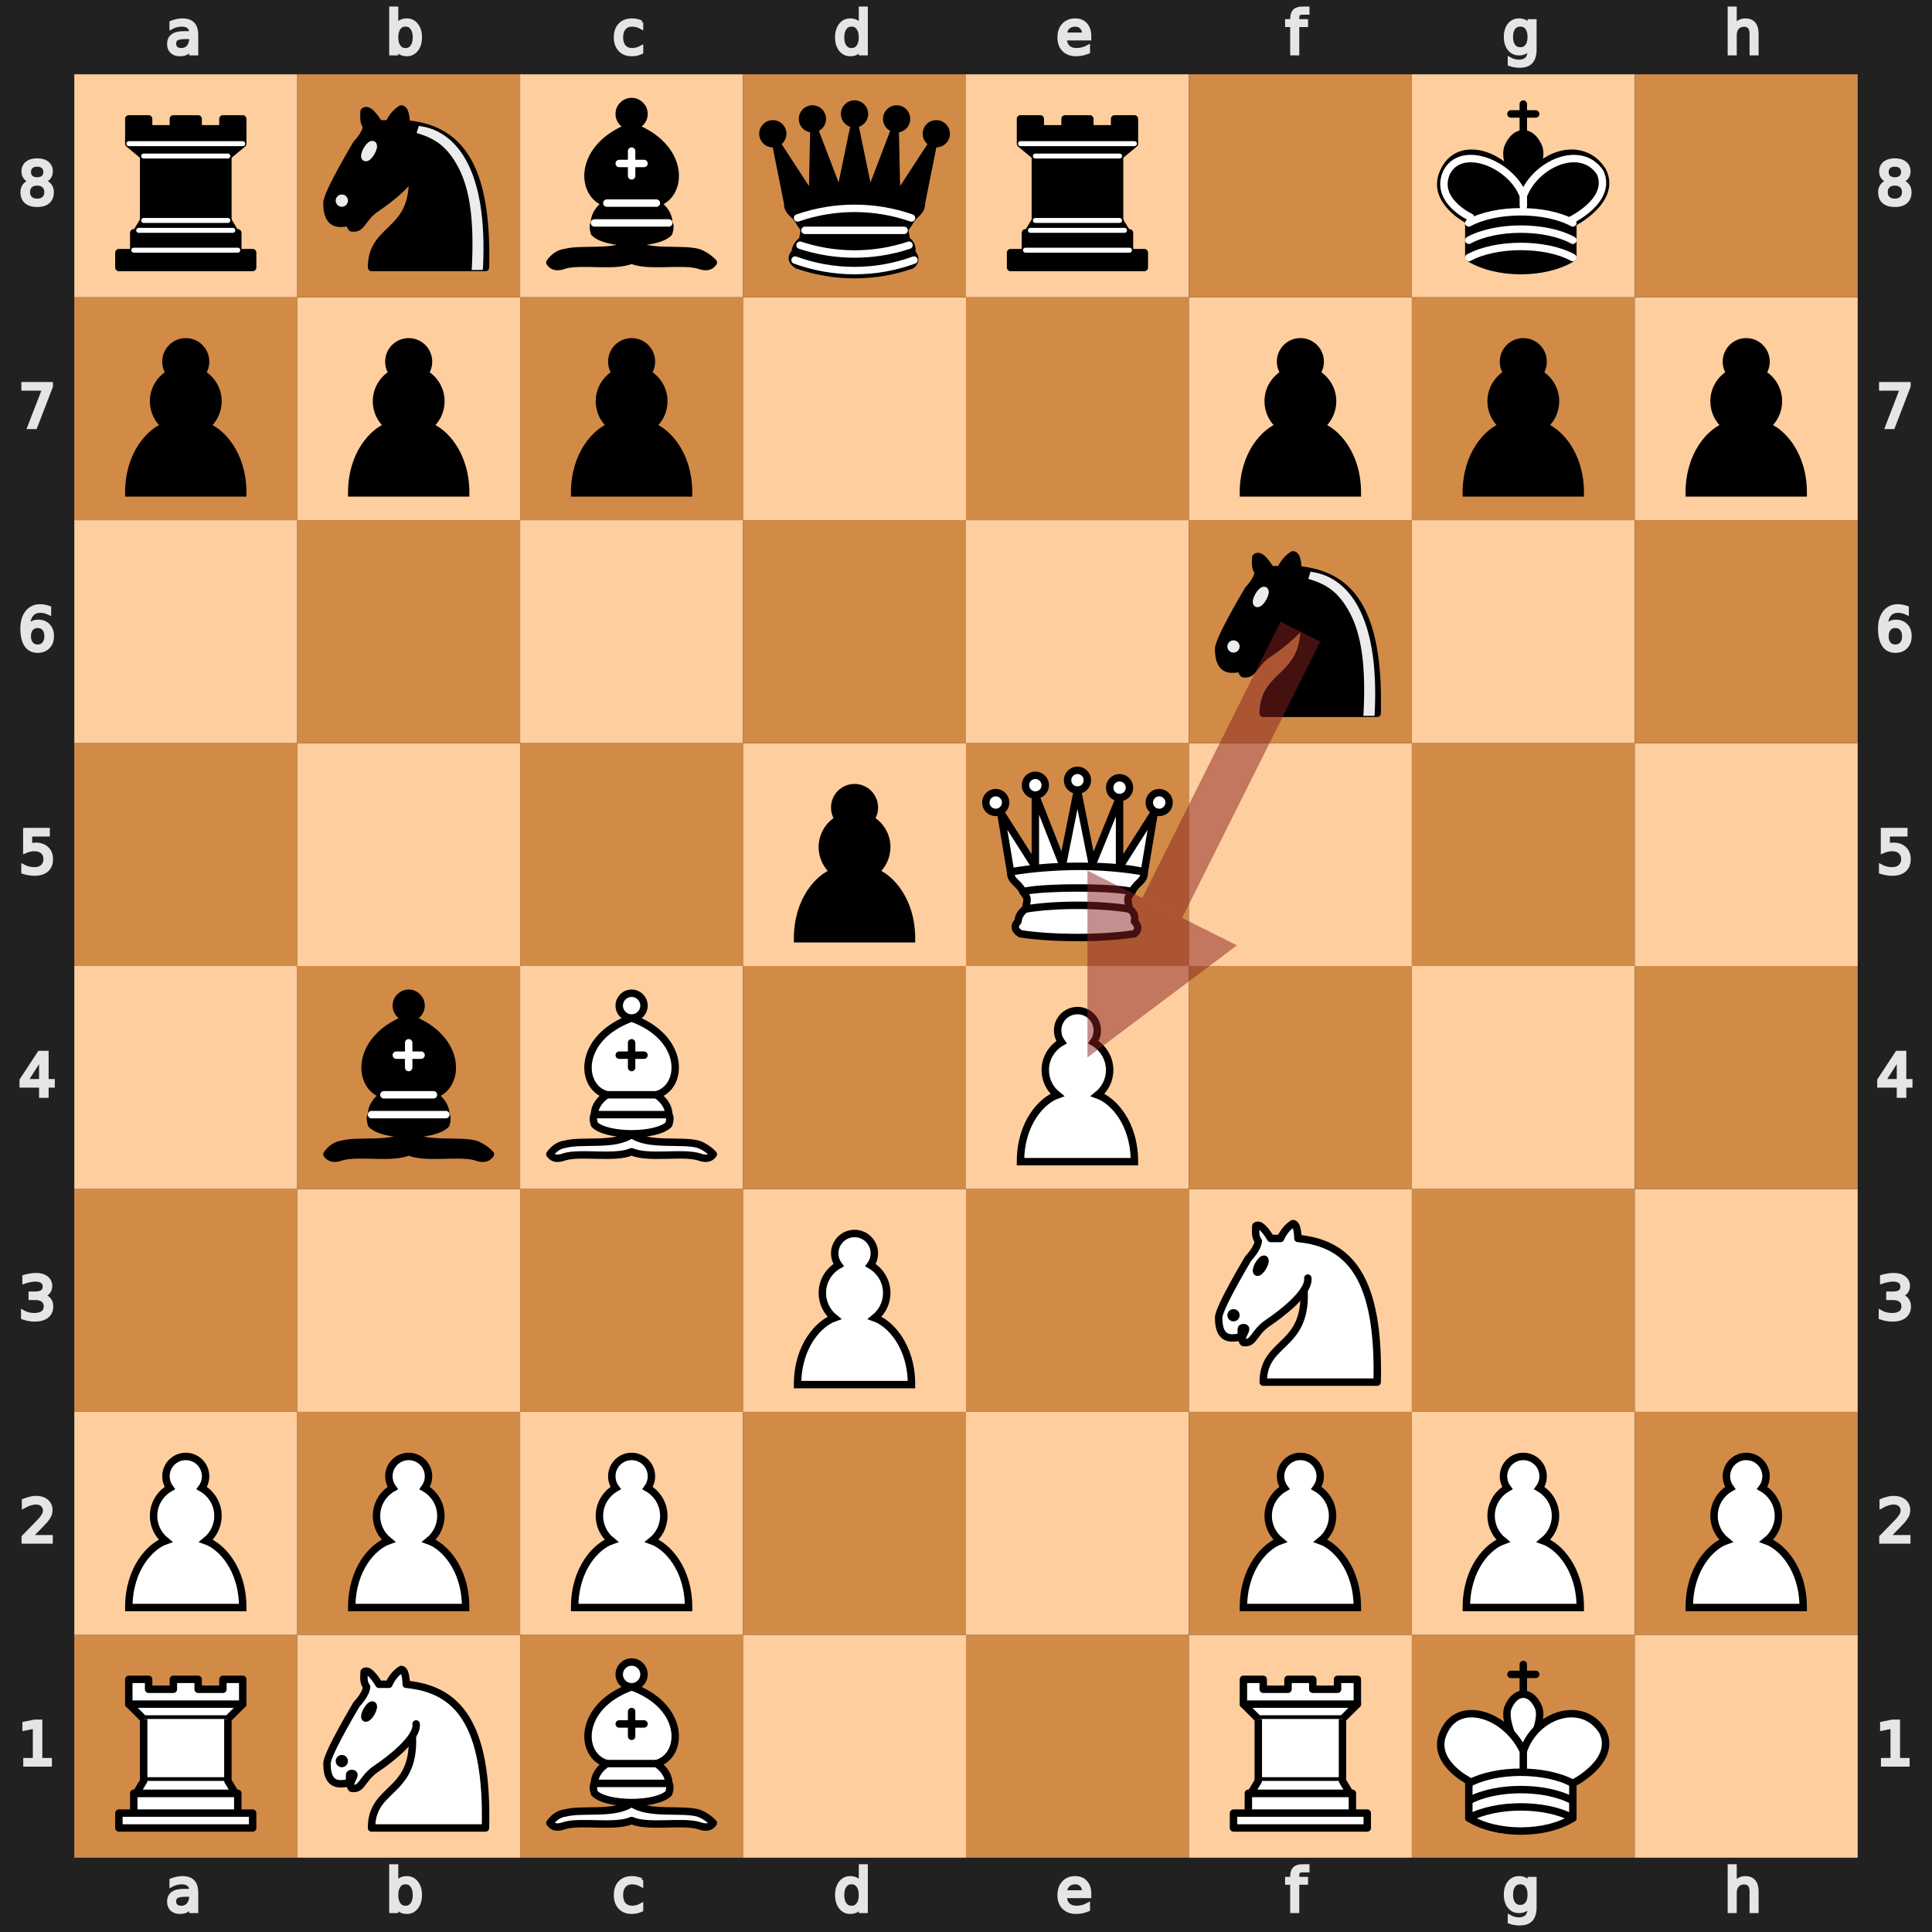
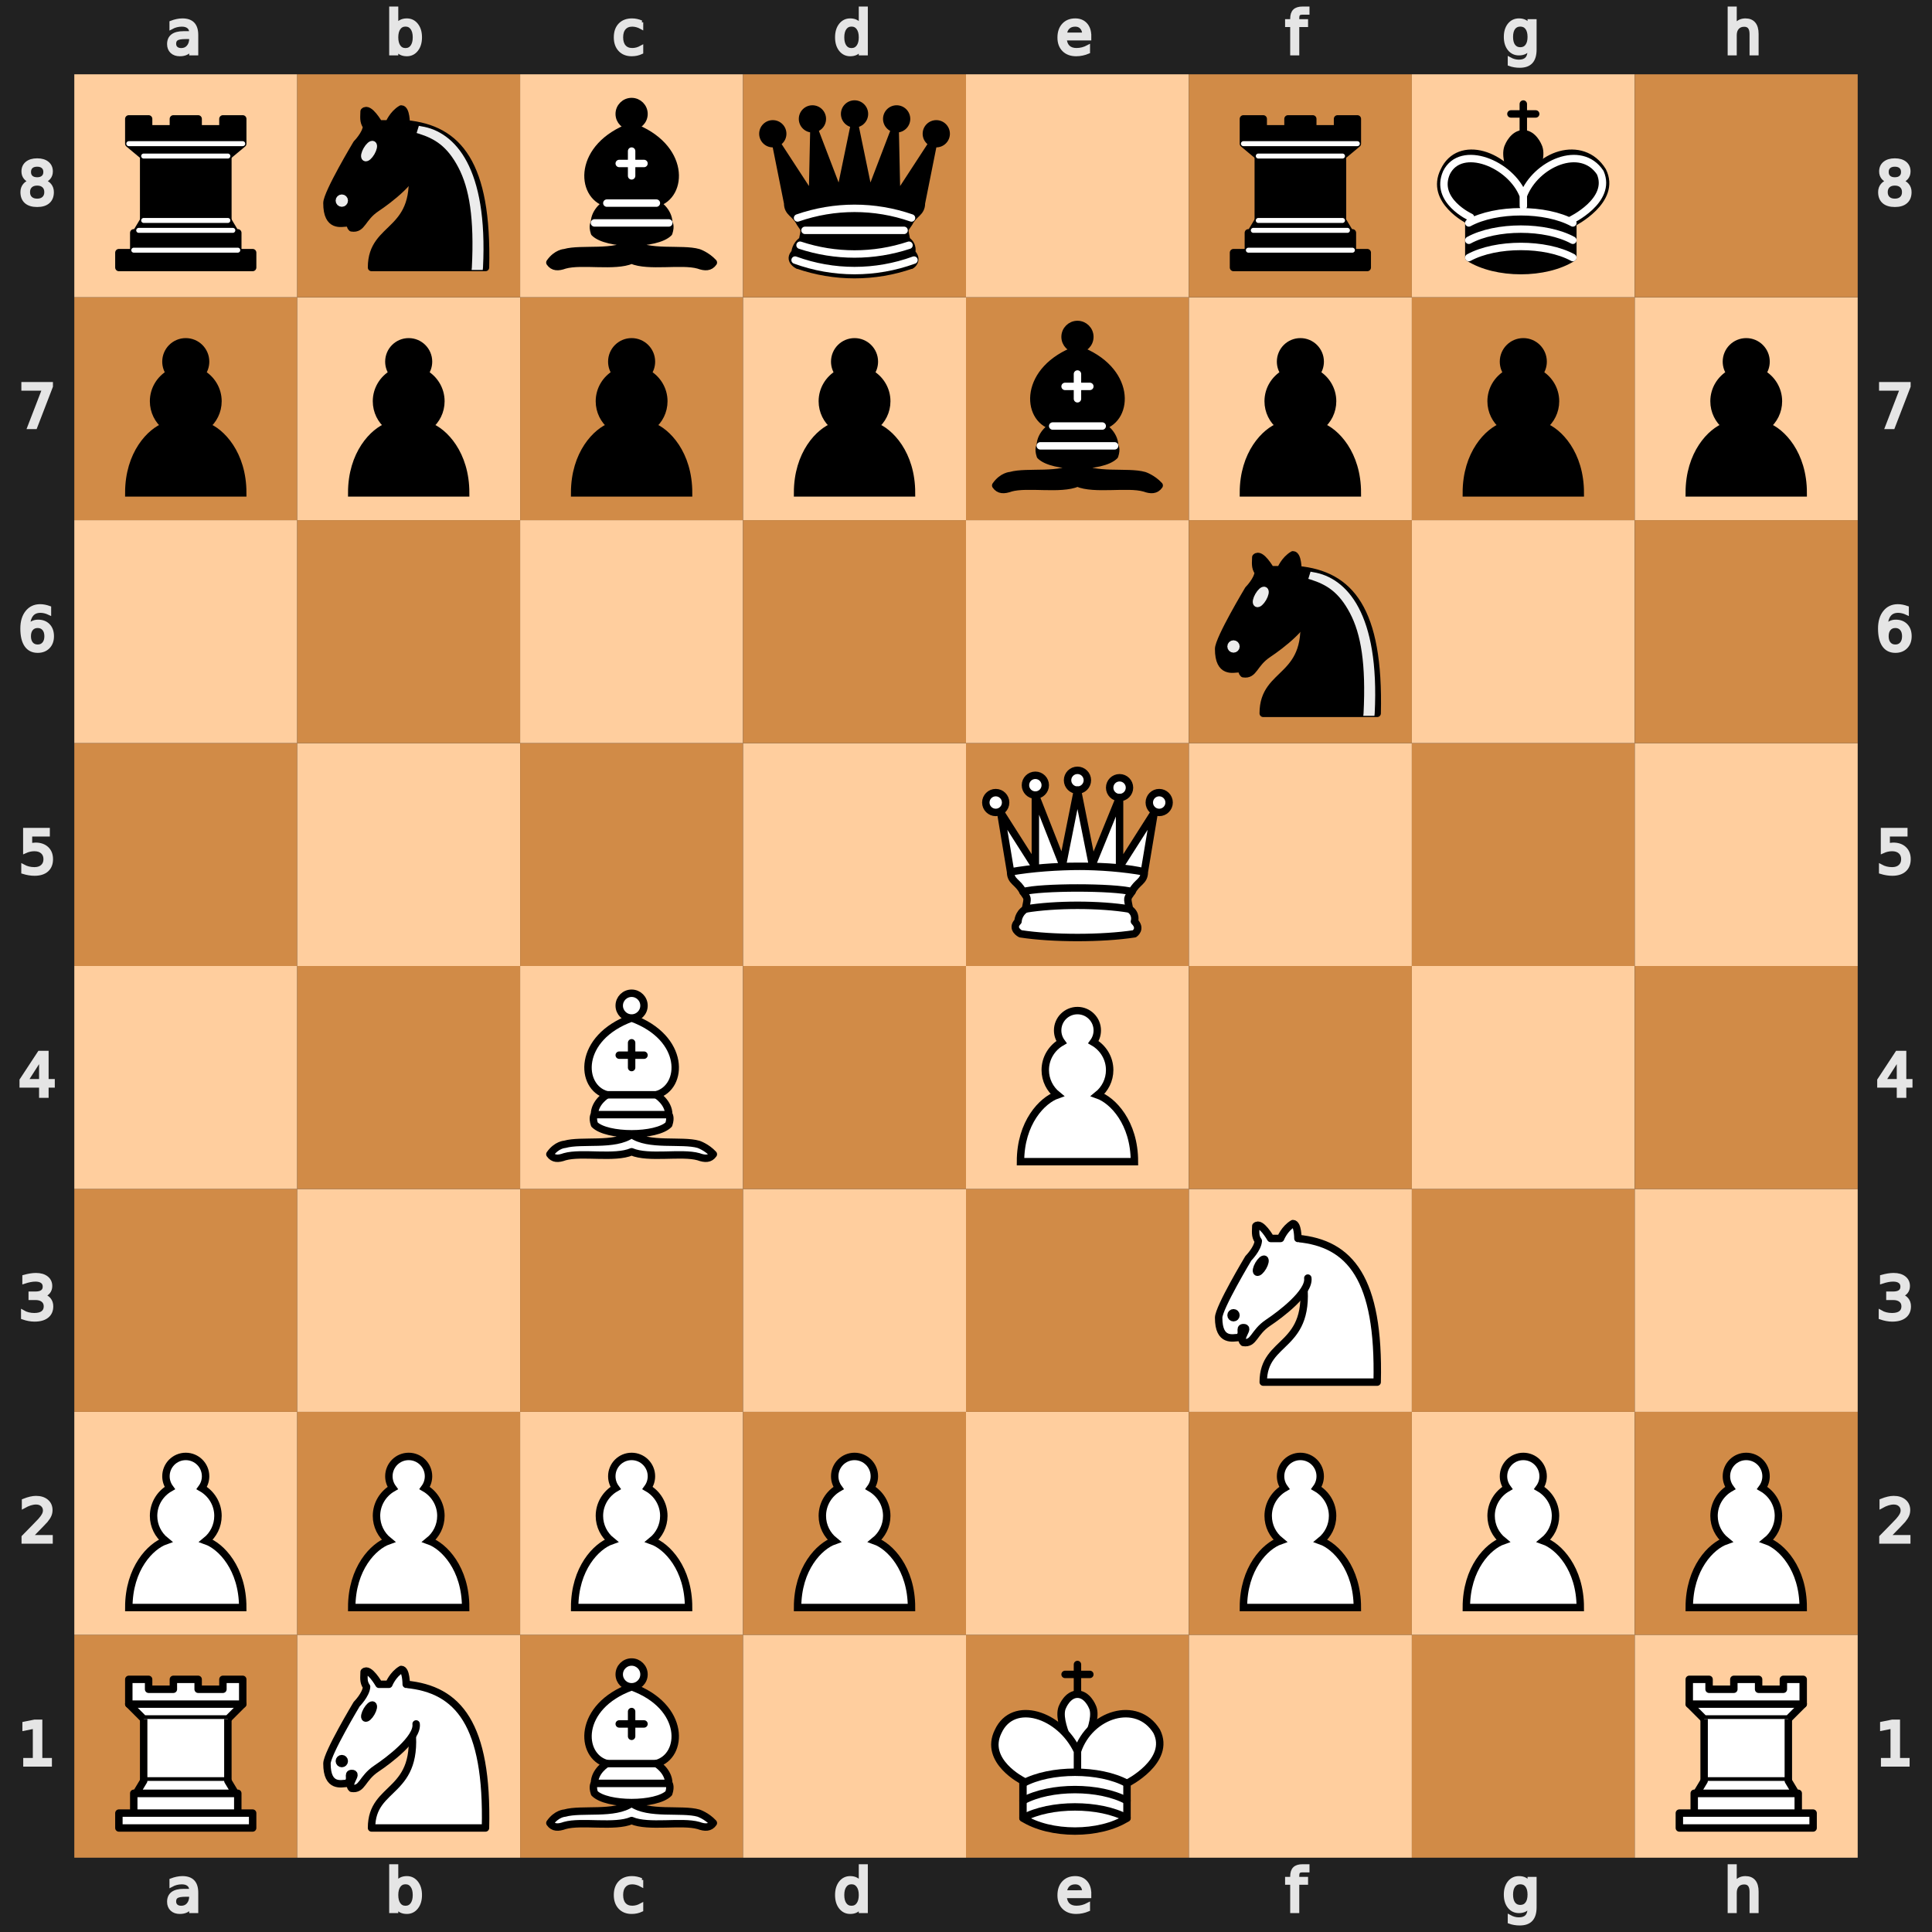
<svg xmlns="http://www.w3.org/2000/svg" xmlns:xlink="http://www.w3.org/1999/xlink" version="1.2" baseProfile="tiny" viewBox="0 0 390 390">
  <defs>
    <g id="white-pawn" class="white pawn">
      <path d="M22.5 9c-2.21 0-4 1.79-4 4 0 .89.29 1.71.78 2.38C17.33 16.5 16 18.59 16 21c0 2.03.94 3.84 2.41 5.03-3 1.06-7.41 5.55-7.41 13.47h23c0-7.92-4.41-12.41-7.41-13.47 1.47-1.19 2.41-3 2.41-5.03 0-2.41-1.33-4.5-3.28-5.62.49-.67.78-1.49.78-2.38 0-2.21-1.79-4-4-4z" fill="#fff" stroke="#000" stroke-width="1.5" stroke-linecap="round" />
    </g>
    <g id="white-knight" class="white knight" fill="none" fill-rule="evenodd" stroke="#000" stroke-width="1.5" stroke-linecap="round" stroke-linejoin="round">
      <path d="M 22,10 C 32.5,11 38.5,18 38,39 L 15,39 C 15,30 25,32.5 23,18" style="fill:#ffffff; stroke:#000000;" />
      <path d="M 24,18 C 24.38,20.91 18.45,25.37 16,27 C 13,29 13.18,31.34 11,31 C 9.958,30.06 12.41,27.96 11,28 C 10,28 11.19,29.23 10,30 C 9,30 5.997,31 6,26 C 6,24 12,14 12,14 C 12,14 13.89,12.1 14,10.5 C 13.27,9.506 13.5,8.5 13.5,7.5 C 14.5,6.5 16.5,10 16.5,10 L 18.5,10 C 18.5,10 19.28,8.008 21,7 C 22,7 22,10 22,10" style="fill:#ffffff; stroke:#000000;" />
      <path d="M 9.5 25.5 A 0.5 0.5 0 1 1 8.5,25.5 A 0.5 0.5 0 1 1 9.5 25.5 z" style="fill:#000000; stroke:#000000;" />
      <path d="M 15 15.5 A 0.5 1.5 0 1 1 14,15.5 A 0.5 1.5 0 1 1 15 15.5 z" transform="matrix(0.866,0.5,-0.5,0.866,9.693,-5.173)" style="fill:#000000; stroke:#000000;" />
    </g>
    <g id="white-bishop" class="white bishop" fill="none" fill-rule="evenodd" stroke="#000" stroke-width="1.5" stroke-linecap="round" stroke-linejoin="round">
      <g fill="#fff" stroke-linecap="butt">
        <path d="M9 36c3.39-.97 10.11.43 13.5-2 3.39 2.43 10.11 1.03 13.5 2 0 0 1.65.54 3 2-.68.97-1.65.99-3 .5-3.39-.97-10.11.46-13.5-1-3.39 1.46-10.11.03-13.5 1-1.354.49-2.323.47-3-.5 1.354-1.94 3-2 3-2zM15 32c2.5 2.5 12.5 2.5 15 0 .5-1.5 0-2 0-2 0-2.5-2.5-4-2.5-4 5.5-1.5 6-11.5-5-15.5-11 4-10.5 14-5 15.5 0 0-2.5 1.5-2.5 4 0 0-.5.5 0 2zM25 8a2.5 2.5 0 1 1-5 0 2.5 2.5 0 1 1 5 0z" />
      </g>
      <path d="M17.5 26h10M15 30h15m-7.5-14.5v5M20 18h5" stroke-linejoin="miter" />
    </g>
    <g id="white-rook" class="white rook" fill="#fff" fill-rule="evenodd" stroke="#000" stroke-width="1.5" stroke-linecap="round" stroke-linejoin="round">
      <path d="M9 39h27v-3H9v3zM12 36v-4h21v4H12zM11 14V9h4v2h5V9h5v2h5V9h4v5" stroke-linecap="butt" />
      <path d="M34 14l-3 3H14l-3-3" />
      <path d="M31 17v12.5H14V17" stroke-linecap="butt" stroke-linejoin="miter" />
      <path d="M31 29.5l1.5 2.5h-20l1.5-2.5" />
      <path d="M11 14h23" fill="none" stroke-linejoin="miter" />
    </g>
    <g id="white-queen" class="white queen" fill="#fff" fill-rule="evenodd" stroke="#000" stroke-width="1.5" stroke-linecap="round" stroke-linejoin="round">
      <path d="M8 12a2 2 0 1 1-4 0 2 2 0 1 1 4 0zM24.5 7.5a2 2 0 1 1-4 0 2 2 0 1 1 4 0zM41 12a2 2 0 1 1-4 0 2 2 0 1 1 4 0zM16 8.5a2 2 0 1 1-4 0 2 2 0 1 1 4 0zM33 9a2 2 0 1 1-4 0 2 2 0 1 1 4 0z" />
      <path d="M9 26c8.5-1.5 21-1.5 27 0l2-12-7 11V11l-5.5 13.5-3-15-3 15-5.5-14V25L7 14l2 12zM9 26c0 2 1.5 2 2.5 4 1 1.5 1 1 .5 3.5-1.5 1-1.5 2.5-1.5 2.5-1.5 1.5.5 2.5.5 2.5 6.5 1 16.5 1 23 0 0 0 1.5-1 0-2.5 0 0 .5-1.5-1-2.5-.5-2.5-.5-2 .5-3.5 1-2 2.5-2 2.5-4-8.5-1.5-18.5-1.5-27 0z" stroke-linecap="butt" />
      <path d="M11.5 30c3.5-1 18.5-1 22 0M12 33.5c6-1 15-1 21 0" fill="none" />
    </g>
    <g id="white-king" class="white king" fill="none" fill-rule="evenodd" stroke="#000" stroke-width="1.5" stroke-linecap="round" stroke-linejoin="round">
      <path d="M22.5 11.63V6M20 8h5" stroke-linejoin="miter" />
      <path d="M22.5 25s4.5-7.5 3-10.5c0 0-1-2.5-3-2.5s-3 2.5-3 2.5c-1.5 3 3 10.5 3 10.5" fill="#fff" stroke-linecap="butt" stroke-linejoin="miter" />
      <path d="M11.5 37c5.5 3.5 15.5 3.5 21 0v-7s9-4.5 6-10.5c-4-6.5-13.5-3.5-16 4V27v-3.5c-3.5-7.5-13-10.5-16-4-3 6 5 10 5 10V37z" fill="#fff" />
      <path d="M11.5 30c5.5-3 15.5-3 21 0m-21 3.5c5.5-3 15.5-3 21 0m-21 3.5c5.5-3 15.5-3 21 0" />
    </g>
    <g id="black-pawn" class="black pawn">
      <path d="M22.5 9c-2.21 0-4 1.79-4 4 0 .89.29 1.71.78 2.38C17.33 16.5 16 18.59 16 21c0 2.03.94 3.84 2.41 5.03-3 1.06-7.41 5.55-7.41 13.47h23c0-7.92-4.41-12.41-7.41-13.47 1.47-1.19 2.41-3 2.41-5.03 0-2.41-1.33-4.5-3.28-5.62.49-.67.78-1.49.78-2.38 0-2.21-1.79-4-4-4z" stroke="#000" stroke-width="1.5" stroke-linecap="round" />
    </g>
    <g id="black-knight" class="black knight" fill="none" fill-rule="evenodd" stroke="#000" stroke-width="1.5" stroke-linecap="round" stroke-linejoin="round">
      <path d="M 22,10 C 32.5,11 38.5,18 38,39 L 15,39 C 15,30 25,32.5 23,18" style="fill:#000000; stroke:#000000;" />
      <path d="M 24,18 C 24.38,20.91 18.45,25.37 16,27 C 13,29 13.18,31.34 11,31 C 9.958,30.06 12.41,27.96 11,28 C 10,28 11.19,29.23 10,30 C 9,30 5.997,31 6,26 C 6,24 12,14 12,14 C 12,14 13.89,12.1 14,10.5 C 13.27,9.506 13.5,8.5 13.5,7.5 C 14.5,6.5 16.5,10 16.5,10 L 18.5,10 C 18.5,10 19.28,8.008 21,7 C 22,7 22,10 22,10" style="fill:#000000; stroke:#000000;" />
      <path d="M 9.5 25.5 A 0.5 0.5 0 1 1 8.5,25.5 A 0.5 0.5 0 1 1 9.5 25.5 z" style="fill:#ececec; stroke:#ececec;" />
      <path d="M 15 15.5 A 0.5 1.5 0 1 1 14,15.5 A 0.5 1.5 0 1 1 15 15.5 z" transform="matrix(0.866,0.5,-0.5,0.866,9.693,-5.173)" style="fill:#ececec; stroke:#ececec;" />
      <path d="M 24.55,10.4 L 24.1,11.85 L 24.6,12 C 27.75,13 30.25,14.49 32.5,18.75 C 34.75,23.01 35.75,29.06 35.25,39 L 35.2,39.5 L 37.45,39.5 L 37.5,39 C 38,28.94 36.62,22.15 34.25,17.66 C 31.88,13.17 28.46,11.02 25.06,10.5 L 24.55,10.4 z " style="fill:#ececec; stroke:none;" />
    </g>
    <g id="black-bishop" class="black bishop" fill="none" fill-rule="evenodd" stroke="#000" stroke-width="1.5" stroke-linecap="round" stroke-linejoin="round">
      <path d="M9 36c3.39-.97 10.11.43 13.5-2 3.39 2.43 10.11 1.03 13.5 2 0 0 1.65.54 3 2-.68.97-1.65.99-3 .5-3.39-.97-10.11.46-13.5-1-3.39 1.46-10.11.03-13.5 1-1.354.49-2.323.47-3-.5 1.354-1.94 3-2 3-2zm6-4c2.5 2.5 12.5 2.5 15 0 .5-1.5 0-2 0-2 0-2.5-2.5-4-2.5-4 5.5-1.5 6-11.5-5-15.5-11 4-10.5 14-5 15.5 0 0-2.5 1.5-2.5 4 0 0-.5.5 0 2zM25 8a2.5 2.5 0 1 1-5 0 2.5 2.5 0 1 1 5 0z" fill="#000" stroke-linecap="butt" />
      <path d="M17.5 26h10M15 30h15m-7.5-14.5v5M20 18h5" stroke="#fff" stroke-linejoin="miter" />
    </g>
    <g id="black-rook" class="black rook" fill="#000" fill-rule="evenodd" stroke="#000" stroke-width="1.5" stroke-linecap="round" stroke-linejoin="round">
      <path d="M9 39h27v-3H9v3zM12.5 32l1.5-2.5h17l1.5 2.5h-20zM12 36v-4h21v4H12z" stroke-linecap="butt" />
      <path d="M14 29.5v-13h17v13H14z" stroke-linecap="butt" stroke-linejoin="miter" />
      <path d="M14 16.5L11 14h23l-3 2.5H14zM11 14V9h4v2h5V9h5v2h5V9h4v5H11z" stroke-linecap="butt" />
      <path d="M12 35.5h21M13 31.5h19M14 29.5h17M14 16.5h17M11 14h23" fill="none" stroke="#fff" stroke-width="1" stroke-linejoin="miter" />
    </g>
    <g id="black-queen" class="black queen" fill="#000" fill-rule="evenodd" stroke="#000" stroke-width="1.5" stroke-linecap="round" stroke-linejoin="round">
      <g fill="#000" stroke="none">
        <circle cx="6" cy="12" r="2.75" />
        <circle cx="14" cy="9" r="2.75" />
        <circle cx="22.5" cy="8" r="2.75" />
        <circle cx="31" cy="9" r="2.75" />
        <circle cx="39" cy="12" r="2.75" />
      </g>
      <path d="M9 26c8.5-1.5 21-1.5 27 0l2.5-12.5L31 25l-.3-14.1-5.2 13.6-3-14.5-3 14.5-5.2-13.6L14 25 6.5 13.5 9 26zM9 26c0 2 1.5 2 2.5 4 1 1.5 1 1 .5 3.5-1.5 1-1.5 2.5-1.5 2.5-1.5 1.5.5 2.5.5 2.5 6.5 1 16.5 1 23 0 0 0 1.5-1 0-2.5 0 0 .5-1.5-1-2.5-.5-2.5-.5-2 .5-3.5 1-2 2.5-2 2.5-4-8.5-1.5-18.5-1.5-27 0z" stroke-linecap="butt" />
      <path d="M11 38.5a35 35 1 0 0 23 0" fill="none" stroke-linecap="butt" />
      <path d="M11 29a35 35 1 0 1 23 0M12.5 31.5h20M11.5 34.5a35 35 1 0 0 22 0M10.5 37.5a35 35 1 0 0 24 0" fill="none" stroke="#fff" />
    </g>
    <g id="black-king" class="black king" fill="none" fill-rule="evenodd" stroke="#000" stroke-width="1.5" stroke-linecap="round" stroke-linejoin="round">
      <path d="M22.5 11.63V6" stroke-linejoin="miter" />
      <path d="M22.5 25s4.5-7.5 3-10.5c0 0-1-2.5-3-2.5s-3 2.5-3 2.5c-1.5 3 3 10.5 3 10.5" fill="#000" stroke-linecap="butt" stroke-linejoin="miter" />
      <path d="M11.5 37c5.5 3.5 15.5 3.5 21 0v-7s9-4.5 6-10.5c-4-6.5-13.5-3.5-16 4V27v-3.5c-3.5-7.5-13-10.5-16-4-3 6 5 10 5 10V37z" fill="#000" />
      <path d="M20 8h5" stroke-linejoin="miter" />
      <path d="M32 29.5s8.5-4 6.03-9.65C34.15 14 25 18 22.5 24.5l.01 2.1-.01-2.1C20 18 9.906 14 6.997 19.85c-2.497 5.65 4.853 9 4.853 9M11.5 30c5.5-3 15.5-3 21 0m-21 3.5c5.5-3 15.5-3 21 0m-21 3.5c5.5-3 15.5-3 21 0" stroke="#fff" />
    </g>
  </defs>
  <rect x="0" y="0" width="390" height="390" fill="#212121" />
  <g transform="translate(20, 0) scale(0.75, 0.75)" fill="#e5e5e5" stroke="#e5e5e5">
    <path d="M23.328 10.016q-1.742 0-2.414.398-.672.398-.672 1.36 0 .765.5 1.218.508.445 1.375.445 1.196 0 1.914-.843.727-.852.727-2.258v-.32zm2.867-.594v4.992h-1.437v-1.328q-.492.797-1.227 1.18-.734.375-1.797.375-1.343 0-2.14-.75-.79-.758-.79-2.024 0-1.476.985-2.226.992-.75 2.953-.75h2.016V8.75q0-.992-.656-1.531-.649-.547-1.829-.547-.75 0-1.46.18-.711.18-1.368.539V6.062q.79-.304 1.532-.453.742-.156 1.445-.156 1.898 0 2.836.984.937.985.937 2.985z" />
  </g>
  <g transform="translate(20, 375) scale(0.75, 0.75)" fill="#e5e5e5" stroke="#e5e5e5">
    <path d="M23.328 10.016q-1.742 0-2.414.398-.672.398-.672 1.36 0 .765.5 1.218.508.445 1.375.445 1.196 0 1.914-.843.727-.852.727-2.258v-.32zm2.867-.594v4.992h-1.437v-1.328q-.492.797-1.227 1.18-.734.375-1.797.375-1.343 0-2.14-.75-.79-.758-.79-2.024 0-1.476.985-2.226.992-.75 2.953-.75h2.016V8.75q0-.992-.656-1.531-.649-.547-1.829-.547-.75 0-1.46.18-.711.18-1.368.539V6.062q.79-.304 1.532-.453.742-.156 1.445-.156 1.898 0 2.836.984.937.985.937 2.985z" />
  </g>
  <g transform="translate(65, 0) scale(0.75, 0.75)" fill="#e5e5e5" stroke="#e5e5e5">
    <path d="M24.922 10.047q0-1.586-.656-2.485-.649-.906-1.79-.906-1.14 0-1.796.906-.649.899-.649 2.485 0 1.586.649 2.492.656.898 1.797.898 1.14 0 1.789-.898.656-.906.656-2.492zm-4.89-3.055q.452-.781 1.14-1.156.695-.383 1.656-.383 1.594 0 2.586 1.266 1 1.265 1 3.328 0 2.062-1 3.328-.992 1.266-2.586 1.266-.96 0-1.656-.375-.688-.383-1.14-1.164v1.312h-1.446V2.258h1.445z" />
  </g>
  <g transform="translate(65, 375) scale(0.75, 0.75)" fill="#e5e5e5" stroke="#e5e5e5">
    <path d="M24.922 10.047q0-1.586-.656-2.485-.649-.906-1.79-.906-1.14 0-1.796.906-.649.899-.649 2.485 0 1.586.649 2.492.656.898 1.797.898 1.14 0 1.789-.898.656-.906.656-2.492zm-4.89-3.055q.452-.781 1.14-1.156.695-.383 1.656-.383 1.594 0 2.586 1.266 1 1.265 1 3.328 0 2.062-1 3.328-.992 1.266-2.586 1.266-.96 0-1.656-.375-.688-.383-1.14-1.164v1.312h-1.446V2.258h1.445z" />
  </g>
  <g transform="translate(110, 0) scale(0.75, 0.75)" fill="#e5e5e5" stroke="#e5e5e5">
    <path d="M25.96 6v1.344q-.608-.336-1.226-.5-.609-.172-1.234-.172-1.398 0-2.172.89-.773.883-.773 2.485 0 1.601.773 2.492.774.883 2.172.883.625 0 1.234-.164.618-.172 1.227-.508v1.328q-.602.281-1.25.422-.64.14-1.367.14-1.977 0-3.14-1.242-1.165-1.242-1.165-3.351 0-2.14 1.172-3.367 1.18-1.227 3.227-1.227.664 0 1.296.14.633.134 1.227.407z" />
  </g>
  <g transform="translate(110, 375) scale(0.75, 0.75)" fill="#e5e5e5" stroke="#e5e5e5">
    <path d="M25.96 6v1.344q-.608-.336-1.226-.5-.609-.172-1.234-.172-1.398 0-2.172.89-.773.883-.773 2.485 0 1.601.773 2.492.774.883 2.172.883.625 0 1.234-.164.618-.172 1.227-.508v1.328q-.602.281-1.25.422-.64.14-1.367.14-1.977 0-3.14-1.242-1.165-1.242-1.165-3.351 0-2.14 1.172-3.367 1.18-1.227 3.227-1.227.664 0 1.296.14.633.134 1.227.407z" />
  </g>
  <g transform="translate(155, 0) scale(0.75, 0.75)" fill="#e5e5e5" stroke="#e5e5e5">
    <path d="M24.973 6.992V2.258h1.437v12.156h-1.437v-1.312q-.453.78-1.149 1.164-.687.375-1.656.375-1.586 0-2.586-1.266-.992-1.266-.992-3.328 0-2.063.992-3.328 1-1.266 2.586-1.266.969 0 1.656.383.696.375 1.149 1.156zm-4.899 3.055q0 1.586.649 2.492.656.898 1.797.898 1.14 0 1.796-.898.657-.906.657-2.492 0-1.586-.657-2.485-.656-.906-1.796-.906-1.141 0-1.797.906-.649.899-.649 2.485z" />
  </g>
  <g transform="translate(155, 375) scale(0.75, 0.75)" fill="#e5e5e5" stroke="#e5e5e5">
    <path d="M24.973 6.992V2.258h1.437v12.156h-1.437v-1.312q-.453.78-1.149 1.164-.687.375-1.656.375-1.586 0-2.586-1.266-.992-1.266-.992-3.328 0-2.063.992-3.328 1-1.266 2.586-1.266.969 0 1.656.383.696.375 1.149 1.156zm-4.899 3.055q0 1.586.649 2.492.656.898 1.797.898 1.14 0 1.796-.898.657-.906.657-2.492 0-1.586-.657-2.485-.656-.906-1.796-.906-1.141 0-1.797.906-.649.899-.649 2.485z" />
  </g>
  <g transform="translate(200, 0) scale(0.75, 0.75)" fill="#e5e5e5" stroke="#e5e5e5">
    <path d="M26.555 9.68v.703h-6.61q.094 1.484.89 2.265.806.774 2.235.774.828 0 1.602-.203.781-.203 1.547-.61v1.36q-.774.328-1.586.5-.813.172-1.649.172-2.093 0-3.32-1.22-1.219-1.218-1.219-3.296 0-2.148 1.157-3.406 1.164-1.266 3.132-1.266 1.766 0 2.79 1.14 1.03 1.134 1.03 3.087zm-1.438-.422q-.015-1.18-.664-1.883-.64-.703-1.703-.703-1.203 0-1.93.68-.718.68-.828 1.914z" />
  </g>
  <g transform="translate(200, 375) scale(0.75, 0.75)" fill="#e5e5e5" stroke="#e5e5e5">
    <path d="M26.555 9.68v.703h-6.61q.094 1.484.89 2.265.806.774 2.235.774.828 0 1.602-.203.781-.203 1.547-.61v1.36q-.774.328-1.586.5-.813.172-1.649.172-2.093 0-3.32-1.22-1.219-1.218-1.219-3.296 0-2.148 1.157-3.406 1.164-1.266 3.132-1.266 1.766 0 2.79 1.14 1.03 1.134 1.03 3.087zm-1.438-.422q-.015-1.18-.664-1.883-.64-.703-1.703-.703-1.203 0-1.93.68-.718.68-.828 1.914z" />
  </g>
  <g transform="translate(245, 0) scale(0.75, 0.75)" fill="#e5e5e5" stroke="#e5e5e5">
    <path d="M25.285 2.258v1.195H23.91q-.773 0-1.078.313-.297.312-.297 1.125v.773h2.367v1.117h-2.367v7.633H21.09V6.781h-1.375V5.664h1.375v-.61q0-1.46.68-2.124.68-.672 2.156-.672z" />
  </g>
  <g transform="translate(245, 375) scale(0.75, 0.75)" fill="#e5e5e5" stroke="#e5e5e5">
    <path d="M25.285 2.258v1.195H23.91q-.773 0-1.078.313-.297.312-.297 1.125v.773h2.367v1.117h-2.367v7.633H21.09V6.781h-1.375V5.664h1.375v-.61q0-1.46.68-2.124.68-.672 2.156-.672z" />
  </g>
  <g transform="translate(290, 0) scale(0.75, 0.75)" fill="#e5e5e5" stroke="#e5e5e5">
    <path d="M24.973 9.937q0-1.562-.649-2.421-.64-.86-1.804-.86-1.157 0-1.805.86-.64.859-.64 2.421 0 1.555.64 2.415.648.859 1.805.859 1.164 0 1.804-.86.649-.859.649-2.414zm1.437 3.391q0 2.234-.992 3.32-.992 1.094-3.04 1.094-.757 0-1.429-.117-.672-.11-1.304-.344v-1.398q.632.344 1.25.508.617.164 1.257.164 1.414 0 2.118-.743.703-.734.703-2.226v-.711q-.446.773-1.141 1.156-.695.383-1.664.383-1.61 0-2.594-1.227-.984-1.226-.984-3.25 0-2.03.984-3.257.985-1.227 2.594-1.227.969 0 1.664.383t1.14 1.156V5.664h1.438z" />
  </g>
  <g transform="translate(290, 375) scale(0.75, 0.75)" fill="#e5e5e5" stroke="#e5e5e5">
    <path d="M24.973 9.937q0-1.562-.649-2.421-.64-.86-1.804-.86-1.157 0-1.805.86-.64.859-.64 2.421 0 1.555.64 2.415.648.859 1.805.859 1.164 0 1.804-.86.649-.859.649-2.414zm1.437 3.391q0 2.234-.992 3.32-.992 1.094-3.04 1.094-.757 0-1.429-.117-.672-.11-1.304-.344v-1.398q.632.344 1.25.508.617.164 1.257.164 1.414 0 2.118-.743.703-.734.703-2.226v-.711q-.446.773-1.141 1.156-.695.383-1.664.383-1.61 0-2.594-1.227-.984-1.226-.984-3.25 0-2.03.984-3.257.985-1.227 2.594-1.227.969 0 1.664.383t1.14 1.156V5.664h1.438z" />
  </g>
  <g transform="translate(335, 0) scale(0.75, 0.75)" fill="#e5e5e5" stroke="#e5e5e5">
    <path d="M26.164 9.133v5.281h-1.437V9.18q0-1.243-.485-1.86-.484-.617-1.453-.617-1.164 0-1.836.742-.672.742-.672 2.024v4.945h-1.445V2.258h1.445v4.765q.516-.789 1.211-1.18.703-.39 1.617-.39 1.508 0 2.282.938.773.93.773 2.742z" />
  </g>
  <g transform="translate(335, 375) scale(0.75, 0.75)" fill="#e5e5e5" stroke="#e5e5e5">
    <path d="M26.164 9.133v5.281h-1.437V9.18q0-1.243-.485-1.86-.484-.617-1.453-.617-1.164 0-1.836.742-.672.742-.672 2.024v4.945h-1.445V2.258h1.445v4.765q.516-.789 1.211-1.18.703-.39 1.617-.39 1.508 0 2.282.938.773.93.773 2.742z" />
  </g>
  <g transform="translate(0, 335) scale(0.75, 0.75)" fill="#e5e5e5" stroke="#e5e5e5">
    <path d="M6.754 26.996h2.578v-8.898l-2.805.562v-1.437l2.79-.563h1.578v10.336h2.578v1.328h-6.72z" />
  </g>
  <g transform="translate(375, 335) scale(0.75, 0.75)" fill="#e5e5e5" stroke="#e5e5e5">
    <path d="M6.754 26.996h2.578v-8.898l-2.805.562v-1.437l2.79-.563h1.578v10.336h2.578v1.328h-6.72z" />
  </g>
  <g transform="translate(0, 290) scale(0.75, 0.75)" fill="#e5e5e5" stroke="#e5e5e5">
    <path d="M8.195 26.996h5.508v1.328H6.297v-1.328q.898-.93 2.445-2.492 1.555-1.57 1.953-2.024.758-.851 1.055-1.437.305-.594.305-1.164 0-.93-.657-1.516-.648-.586-1.695-.586-.742 0-1.57.258-.82.258-1.758.781v-1.593q.953-.383 1.781-.578.828-.196 1.516-.196 1.812 0 2.89.906 1.079.907 1.079 2.422 0 .72-.274 1.368-.265.64-.976 1.515-.196.227-1.243 1.313-1.046 1.078-2.953 3.023z" />
  </g>
  <g transform="translate(375, 290) scale(0.75, 0.75)" fill="#e5e5e5" stroke="#e5e5e5">
    <path d="M8.195 26.996h5.508v1.328H6.297v-1.328q.898-.93 2.445-2.492 1.555-1.57 1.953-2.024.758-.851 1.055-1.437.305-.594.305-1.164 0-.93-.657-1.516-.648-.586-1.695-.586-.742 0-1.57.258-.82.258-1.758.781v-1.593q.953-.383 1.781-.578.828-.196 1.516-.196 1.812 0 2.89.906 1.079.907 1.079 2.422 0 .72-.274 1.368-.265.64-.976 1.515-.196.227-1.243 1.313-1.046 1.078-2.953 3.023z" />
  </g>
  <g transform="translate(0, 245) scale(0.75, 0.75)" fill="#e5e5e5" stroke="#e5e5e5">
    <path d="M11.434 22.035q1.132.242 1.765 1.008.64.766.64 1.89 0 1.727-1.187 2.672-1.187.946-3.375.946-.734 0-1.515-.149-.774-.14-1.602-.43V26.45q.656.383 1.438.578.78.196 1.632.196 1.485 0 2.258-.586.782-.586.782-1.703 0-1.032-.727-1.61-.719-.586-2.008-.586h-1.36v-1.297h1.423q1.164 0 1.78-.46.618-.47.618-1.344 0-.899-.64-1.375-.633-.485-1.82-.485-.65 0-1.391.141-.743.14-1.633.437V16.95q.898-.25 1.68-.375.788-.125 1.484-.125 1.797 0 2.844.82 1.046.813 1.046 2.204 0 .968-.554 1.64-.555.664-1.578.922z" />
  </g>
  <g transform="translate(375, 245) scale(0.75, 0.75)" fill="#e5e5e5" stroke="#e5e5e5">
    <path d="M11.434 22.035q1.132.242 1.765 1.008.64.766.64 1.89 0 1.727-1.187 2.672-1.187.946-3.375.946-.734 0-1.515-.149-.774-.14-1.602-.43V26.45q.656.383 1.438.578.78.196 1.632.196 1.485 0 2.258-.586.782-.586.782-1.703 0-1.032-.727-1.61-.719-.586-2.008-.586h-1.36v-1.297h1.423q1.164 0 1.78-.46.618-.47.618-1.344 0-.899-.64-1.375-.633-.485-1.82-.485-.65 0-1.391.141-.743.14-1.633.437V16.95q.898-.25 1.68-.375.788-.125 1.484-.125 1.797 0 2.844.82 1.046.813 1.046 2.204 0 .968-.554 1.64-.555.664-1.578.922z" />
  </g>
  <g transform="translate(0, 200) scale(0.75, 0.75)" fill="#e5e5e5" stroke="#e5e5e5">
    <path d="M11.016 18.035L7.03 24.262h3.985zm-.414-1.375h1.984v7.602h1.664v1.312h-1.664v2.75h-1.57v-2.75H5.75v-1.523z" />
  </g>
  <g transform="translate(375, 200) scale(0.75, 0.75)" fill="#e5e5e5" stroke="#e5e5e5">
    <path d="M11.016 18.035L7.03 24.262h3.985zm-.414-1.375h1.984v7.602h1.664v1.312h-1.664v2.75h-1.57v-2.75H5.75v-1.523z" />
  </g>
  <g transform="translate(0, 155) scale(0.75, 0.75)" fill="#e5e5e5" stroke="#e5e5e5">
    <path d="M6.719 16.66h6.195v1.328h-4.75v2.86q.344-.118.688-.172.343-.063.687-.063 1.953 0 3.094 1.07 1.14 1.07 1.14 2.899 0 1.883-1.171 2.93-1.172 1.039-3.305 1.039-.735 0-1.5-.125-.758-.125-1.57-.375v-1.586q.703.383 1.453.57.75.188 1.586.188 1.351 0 2.14-.711.79-.711.79-1.93 0-1.219-.79-1.93-.789-.71-2.14-.71-.633 0-1.266.14-.625.14-1.281.438z" />
  </g>
  <g transform="translate(375, 155) scale(0.75, 0.75)" fill="#e5e5e5" stroke="#e5e5e5">
    <path d="M6.719 16.66h6.195v1.328h-4.75v2.86q.344-.118.688-.172.343-.063.687-.063 1.953 0 3.094 1.07 1.14 1.07 1.14 2.899 0 1.883-1.171 2.93-1.172 1.039-3.305 1.039-.735 0-1.5-.125-.758-.125-1.57-.375v-1.586q.703.383 1.453.57.75.188 1.586.188 1.351 0 2.14-.711.79-.711.79-1.93 0-1.219-.79-1.93-.789-.71-2.14-.71-.633 0-1.266.14-.625.14-1.281.438z" />
  </g>
  <g transform="translate(0, 110) scale(0.75, 0.75)" fill="#e5e5e5" stroke="#e5e5e5">
    <path d="M10.137 21.863q-1.063 0-1.688.727-.617.726-.617 1.992 0 1.258.617 1.992.625.727 1.688.727 1.062 0 1.68-.727.624-.734.624-1.992 0-1.266-.625-1.992-.617-.727-1.68-.727zm3.133-4.945v1.437q-.594-.28-1.204-.43-.601-.148-1.195-.148-1.562 0-2.39 1.055-.82 1.055-.938 3.188.46-.68 1.156-1.04.696-.367 1.531-.367 1.758 0 2.774 1.07 1.023 1.063 1.023 2.899 0 1.797-1.062 2.883-1.063 1.086-2.828 1.086-2.024 0-3.094-1.547-1.07-1.555-1.07-4.5 0-2.766 1.312-4.406 1.313-1.649 3.524-1.649.593 0 1.195.117.61.118 1.266.352z" />
  </g>
  <g transform="translate(375, 110) scale(0.75, 0.75)" fill="#e5e5e5" stroke="#e5e5e5">
    <path d="M10.137 21.863q-1.063 0-1.688.727-.617.726-.617 1.992 0 1.258.617 1.992.625.727 1.688.727 1.062 0 1.68-.727.624-.734.624-1.992 0-1.266-.625-1.992-.617-.727-1.68-.727zm3.133-4.945v1.437q-.594-.28-1.204-.43-.601-.148-1.195-.148-1.562 0-2.39 1.055-.82 1.055-.938 3.188.46-.68 1.156-1.04.696-.367 1.531-.367 1.758 0 2.774 1.07 1.023 1.063 1.023 2.899 0 1.797-1.062 2.883-1.063 1.086-2.828 1.086-2.024 0-3.094-1.547-1.07-1.555-1.07-4.5 0-2.766 1.312-4.406 1.313-1.649 3.524-1.649.593 0 1.195.117.61.118 1.266.352z" />
  </g>
  <g transform="translate(0, 65) scale(0.75, 0.75)" fill="#e5e5e5" stroke="#e5e5e5">
    <path d="M6.25 16.66h7.5v.672L9.516 28.324H7.867l3.985-10.336H6.25z" />
  </g>
  <g transform="translate(375, 65) scale(0.75, 0.75)" fill="#e5e5e5" stroke="#e5e5e5">
    <path d="M6.25 16.66h7.5v.672L9.516 28.324H7.867l3.985-10.336H6.25z" />
  </g>
  <g transform="translate(0, 20) scale(0.75, 0.75)" fill="#e5e5e5" stroke="#e5e5e5">
    <path d="M10 22.785q-1.125 0-1.773.602-.641.601-.641 1.656t.64 1.656q.649.602 1.774.602t1.773-.602q.649-.61.649-1.656 0-1.055-.649-1.656-.64-.602-1.773-.602zm-1.578-.672q-1.016-.25-1.586-.945-.563-.695-.563-1.695 0-1.399.993-2.211 1-.813 2.734-.813 1.742 0 2.734.813.993.812.993 2.21 0 1-.57 1.696-.563.695-1.571.945 1.14.266 1.773 1.04.641.773.641 1.89 0 1.695-1.04 2.602-1.03.906-2.96.906t-2.969-.906Q6 26.738 6 25.043q0-1.117.64-1.89.641-.774 1.782-1.04zm-.578-2.492q0 .906.562 1.414.57.508 1.594.508 1.016 0 1.586-.508.578-.508.578-1.414 0-.906-.578-1.414-.57-.508-1.586-.508-1.023 0-1.594.508-.562.508-.562 1.414z" />
  </g>
  <g transform="translate(375, 20) scale(0.75, 0.75)" fill="#e5e5e5" stroke="#e5e5e5">
    <path d="M10 22.785q-1.125 0-1.773.602-.641.601-.641 1.656t.64 1.656q.649.602 1.774.602t1.773-.602q.649-.61.649-1.656 0-1.055-.649-1.656-.64-.602-1.773-.602zm-1.578-.672q-1.016-.25-1.586-.945-.563-.695-.563-1.695 0-1.399.993-2.211 1-.813 2.734-.813 1.742 0 2.734.813.993.812.993 2.21 0 1-.57 1.696-.563.695-1.571.945 1.14.266 1.773 1.04.641.773.641 1.89 0 1.695-1.04 2.602-1.03.906-2.96.906t-2.969-.906Q6 26.738 6 25.043q0-1.117.64-1.89.641-.774 1.782-1.04zm-.578-2.492q0 .906.562 1.414.57.508 1.594.508 1.016 0 1.586-.508.578-.508.578-1.414 0-.906-.578-1.414-.57-.508-1.586-.508-1.023 0-1.594.508-.562.508-.562 1.414z" />
  </g>
  <rect x="15" y="330" width="45" height="45" class="square dark a1" stroke="none" fill="#d18b47" />
  <rect x="60" y="330" width="45" height="45" class="square light b1" stroke="none" fill="#ffce9e" />
  <rect x="105" y="330" width="45" height="45" class="square dark c1" stroke="none" fill="#d18b47" />
  <rect x="150" y="330" width="45" height="45" class="square light d1" stroke="none" fill="#ffce9e" />
  <rect x="195" y="330" width="45" height="45" class="square dark e1" stroke="none" fill="#d18b47" />
  <rect x="240" y="330" width="45" height="45" class="square light f1" stroke="none" fill="#ffce9e" />
  <rect x="285" y="330" width="45" height="45" class="square dark g1" stroke="none" fill="#d18b47" />
  <rect x="330" y="330" width="45" height="45" class="square light h1" stroke="none" fill="#ffce9e" />
  <rect x="15" y="285" width="45" height="45" class="square light a2" stroke="none" fill="#ffce9e" />
  <rect x="60" y="285" width="45" height="45" class="square dark b2" stroke="none" fill="#d18b47" />
  <rect x="105" y="285" width="45" height="45" class="square light c2" stroke="none" fill="#ffce9e" />
  <rect x="150" y="285" width="45" height="45" class="square dark d2" stroke="none" fill="#d18b47" />
  <rect x="195" y="285" width="45" height="45" class="square light e2" stroke="none" fill="#ffce9e" />
  <rect x="240" y="285" width="45" height="45" class="square dark f2" stroke="none" fill="#d18b47" />
  <rect x="285" y="285" width="45" height="45" class="square light g2" stroke="none" fill="#ffce9e" />
  <rect x="330" y="285" width="45" height="45" class="square dark h2" stroke="none" fill="#d18b47" />
  <rect x="15" y="240" width="45" height="45" class="square dark a3" stroke="none" fill="#d18b47" />
  <rect x="60" y="240" width="45" height="45" class="square light b3" stroke="none" fill="#ffce9e" />
  <rect x="105" y="240" width="45" height="45" class="square dark c3" stroke="none" fill="#d18b47" />
  <rect x="150" y="240" width="45" height="45" class="square light d3" stroke="none" fill="#ffce9e" />
  <rect x="195" y="240" width="45" height="45" class="square dark e3" stroke="none" fill="#d18b47" />
  <rect x="240" y="240" width="45" height="45" class="square light f3" stroke="none" fill="#ffce9e" />
  <rect x="285" y="240" width="45" height="45" class="square dark g3" stroke="none" fill="#d18b47" />
  <rect x="330" y="240" width="45" height="45" class="square light h3" stroke="none" fill="#ffce9e" />
  <rect x="15" y="195" width="45" height="45" class="square light a4" stroke="none" fill="#ffce9e" />
  <rect x="60" y="195" width="45" height="45" class="square dark b4" stroke="none" fill="#d18b47" />
  <rect x="105" y="195" width="45" height="45" class="square light c4" stroke="none" fill="#ffce9e" />
  <rect x="150" y="195" width="45" height="45" class="square dark d4" stroke="none" fill="#d18b47" />
  <rect x="195" y="195" width="45" height="45" class="square light e4" stroke="none" fill="#ffce9e" />
  <rect x="240" y="195" width="45" height="45" class="square dark f4" stroke="none" fill="#d18b47" />
  <rect x="285" y="195" width="45" height="45" class="square light g4" stroke="none" fill="#ffce9e" />
  <rect x="330" y="195" width="45" height="45" class="square dark h4" stroke="none" fill="#d18b47" />
  <rect x="15" y="150" width="45" height="45" class="square dark a5" stroke="none" fill="#d18b47" />
  <rect x="60" y="150" width="45" height="45" class="square light b5" stroke="none" fill="#ffce9e" />
  <rect x="105" y="150" width="45" height="45" class="square dark c5" stroke="none" fill="#d18b47" />
  <rect x="150" y="150" width="45" height="45" class="square light d5" stroke="none" fill="#ffce9e" />
  <rect x="195" y="150" width="45" height="45" class="square dark e5" stroke="none" fill="#d18b47" />
  <rect x="240" y="150" width="45" height="45" class="square light f5" stroke="none" fill="#ffce9e" />
  <rect x="285" y="150" width="45" height="45" class="square dark g5" stroke="none" fill="#d18b47" />
  <rect x="330" y="150" width="45" height="45" class="square light h5" stroke="none" fill="#ffce9e" />
  <rect x="15" y="105" width="45" height="45" class="square light a6" stroke="none" fill="#ffce9e" />
  <rect x="60" y="105" width="45" height="45" class="square dark b6" stroke="none" fill="#d18b47" />
  <rect x="105" y="105" width="45" height="45" class="square light c6" stroke="none" fill="#ffce9e" />
  <rect x="150" y="105" width="45" height="45" class="square dark d6" stroke="none" fill="#d18b47" />
  <rect x="195" y="105" width="45" height="45" class="square light e6" stroke="none" fill="#ffce9e" />
  <rect x="240" y="105" width="45" height="45" class="square dark f6" stroke="none" fill="#d18b47" />
  <rect x="285" y="105" width="45" height="45" class="square light g6" stroke="none" fill="#ffce9e" />
  <rect x="330" y="105" width="45" height="45" class="square dark h6" stroke="none" fill="#d18b47" />
  <rect x="15" y="60" width="45" height="45" class="square dark a7" stroke="none" fill="#d18b47" />
  <rect x="60" y="60" width="45" height="45" class="square light b7" stroke="none" fill="#ffce9e" />
  <rect x="105" y="60" width="45" height="45" class="square dark c7" stroke="none" fill="#d18b47" />
  <rect x="150" y="60" width="45" height="45" class="square light d7" stroke="none" fill="#ffce9e" />
  <rect x="195" y="60" width="45" height="45" class="square dark e7" stroke="none" fill="#d18b47" />
  <rect x="240" y="60" width="45" height="45" class="square light f7" stroke="none" fill="#ffce9e" />
  <rect x="285" y="60" width="45" height="45" class="square dark g7" stroke="none" fill="#d18b47" />
  <rect x="330" y="60" width="45" height="45" class="square light h7" stroke="none" fill="#ffce9e" />
  <rect x="15" y="15" width="45" height="45" class="square light a8" stroke="none" fill="#ffce9e" />
  <rect x="60" y="15" width="45" height="45" class="square dark b8" stroke="none" fill="#d18b47" />
  <rect x="105" y="15" width="45" height="45" class="square light c8" stroke="none" fill="#ffce9e" />
  <rect x="150" y="15" width="45" height="45" class="square dark d8" stroke="none" fill="#d18b47" />
  <rect x="195" y="15" width="45" height="45" class="square light e8" stroke="none" fill="#ffce9e" />
  <rect x="240" y="15" width="45" height="45" class="square dark f8" stroke="none" fill="#d18b47" />
  <rect x="285" y="15" width="45" height="45" class="square light g8" stroke="none" fill="#ffce9e" />
  <rect x="330" y="15" width="45" height="45" class="square dark h8" stroke="none" fill="#d18b47" />
  <use href="#white-rook" xlink:href="#white-rook" transform="translate(15, 330)" />
  <use href="#white-knight" xlink:href="#white-knight" transform="translate(60, 330)" />
  <use href="#white-bishop" xlink:href="#white-bishop" transform="translate(105, 330)" />
-   <use href="#white-rook" xlink:href="#white-rook" transform="translate(240, 330)" />
-   <use href="#white-king" xlink:href="#white-king" transform="translate(285, 330)" />
+   <use href="#white-king" xlink:href="#white-king" transform="translate(195, 330)" />
+   <use href="#white-rook" xlink:href="#white-rook" transform="translate(330, 330)" />
  <use href="#white-pawn" xlink:href="#white-pawn" transform="translate(15, 285)" />
  <use href="#white-pawn" xlink:href="#white-pawn" transform="translate(60, 285)" />
  <use href="#white-pawn" xlink:href="#white-pawn" transform="translate(105, 285)" />
+   <use href="#white-pawn" xlink:href="#white-pawn" transform="translate(150, 285)" />
  <use href="#white-pawn" xlink:href="#white-pawn" transform="translate(240, 285)" />
  <use href="#white-pawn" xlink:href="#white-pawn" transform="translate(285, 285)" />
  <use href="#white-pawn" xlink:href="#white-pawn" transform="translate(330, 285)" />
-   <use href="#white-pawn" xlink:href="#white-pawn" transform="translate(150, 240)" />
  <use href="#white-knight" xlink:href="#white-knight" transform="translate(240, 240)" />
-   <use href="#black-bishop" xlink:href="#black-bishop" transform="translate(60, 195)" />
  <use href="#white-bishop" xlink:href="#white-bishop" transform="translate(105, 195)" />
  <use href="#white-pawn" xlink:href="#white-pawn" transform="translate(195, 195)" />
-   <use href="#black-pawn" xlink:href="#black-pawn" transform="translate(150, 150)" />
  <use href="#white-queen" xlink:href="#white-queen" transform="translate(195, 150)" />
  <use href="#black-knight" xlink:href="#black-knight" transform="translate(240, 105)" />
  <use href="#black-pawn" xlink:href="#black-pawn" transform="translate(15, 60)" />
  <use href="#black-pawn" xlink:href="#black-pawn" transform="translate(60, 60)" />
  <use href="#black-pawn" xlink:href="#black-pawn" transform="translate(105, 60)" />
+   <use href="#black-pawn" xlink:href="#black-pawn" transform="translate(150, 60)" />
+   <use href="#black-bishop" xlink:href="#black-bishop" transform="translate(195, 60)" />
  <use href="#black-pawn" xlink:href="#black-pawn" transform="translate(240, 60)" />
  <use href="#black-pawn" xlink:href="#black-pawn" transform="translate(285, 60)" />
  <use href="#black-pawn" xlink:href="#black-pawn" transform="translate(330, 60)" />
  <use href="#black-rook" xlink:href="#black-rook" transform="translate(15, 15)" />
  <use href="#black-knight" xlink:href="#black-knight" transform="translate(60, 15)" />
  <use href="#black-bishop" xlink:href="#black-bishop" transform="translate(105, 15)" />
  <use href="#black-queen" xlink:href="#black-queen" transform="translate(150, 15)" />
-   <use href="#black-rook" xlink:href="#black-rook" transform="translate(195, 15)" />
+   <use href="#black-rook" xlink:href="#black-rook" transform="translate(240, 15)" />
  <use href="#black-king" xlink:href="#black-king" transform="translate(285, 15)" />
-   <line x1="262.5" y1="127.5" x2="234.606" y2="183.288" stroke="#882020" opacity="0.502" stroke-width="9.0" stroke-linecap="butt" class="arrow" />
-   <polygon points="219.512,213.475 249.699,190.835 219.512,175.741" fill="#882020" opacity="0.502" class="arrow" />
</svg>
